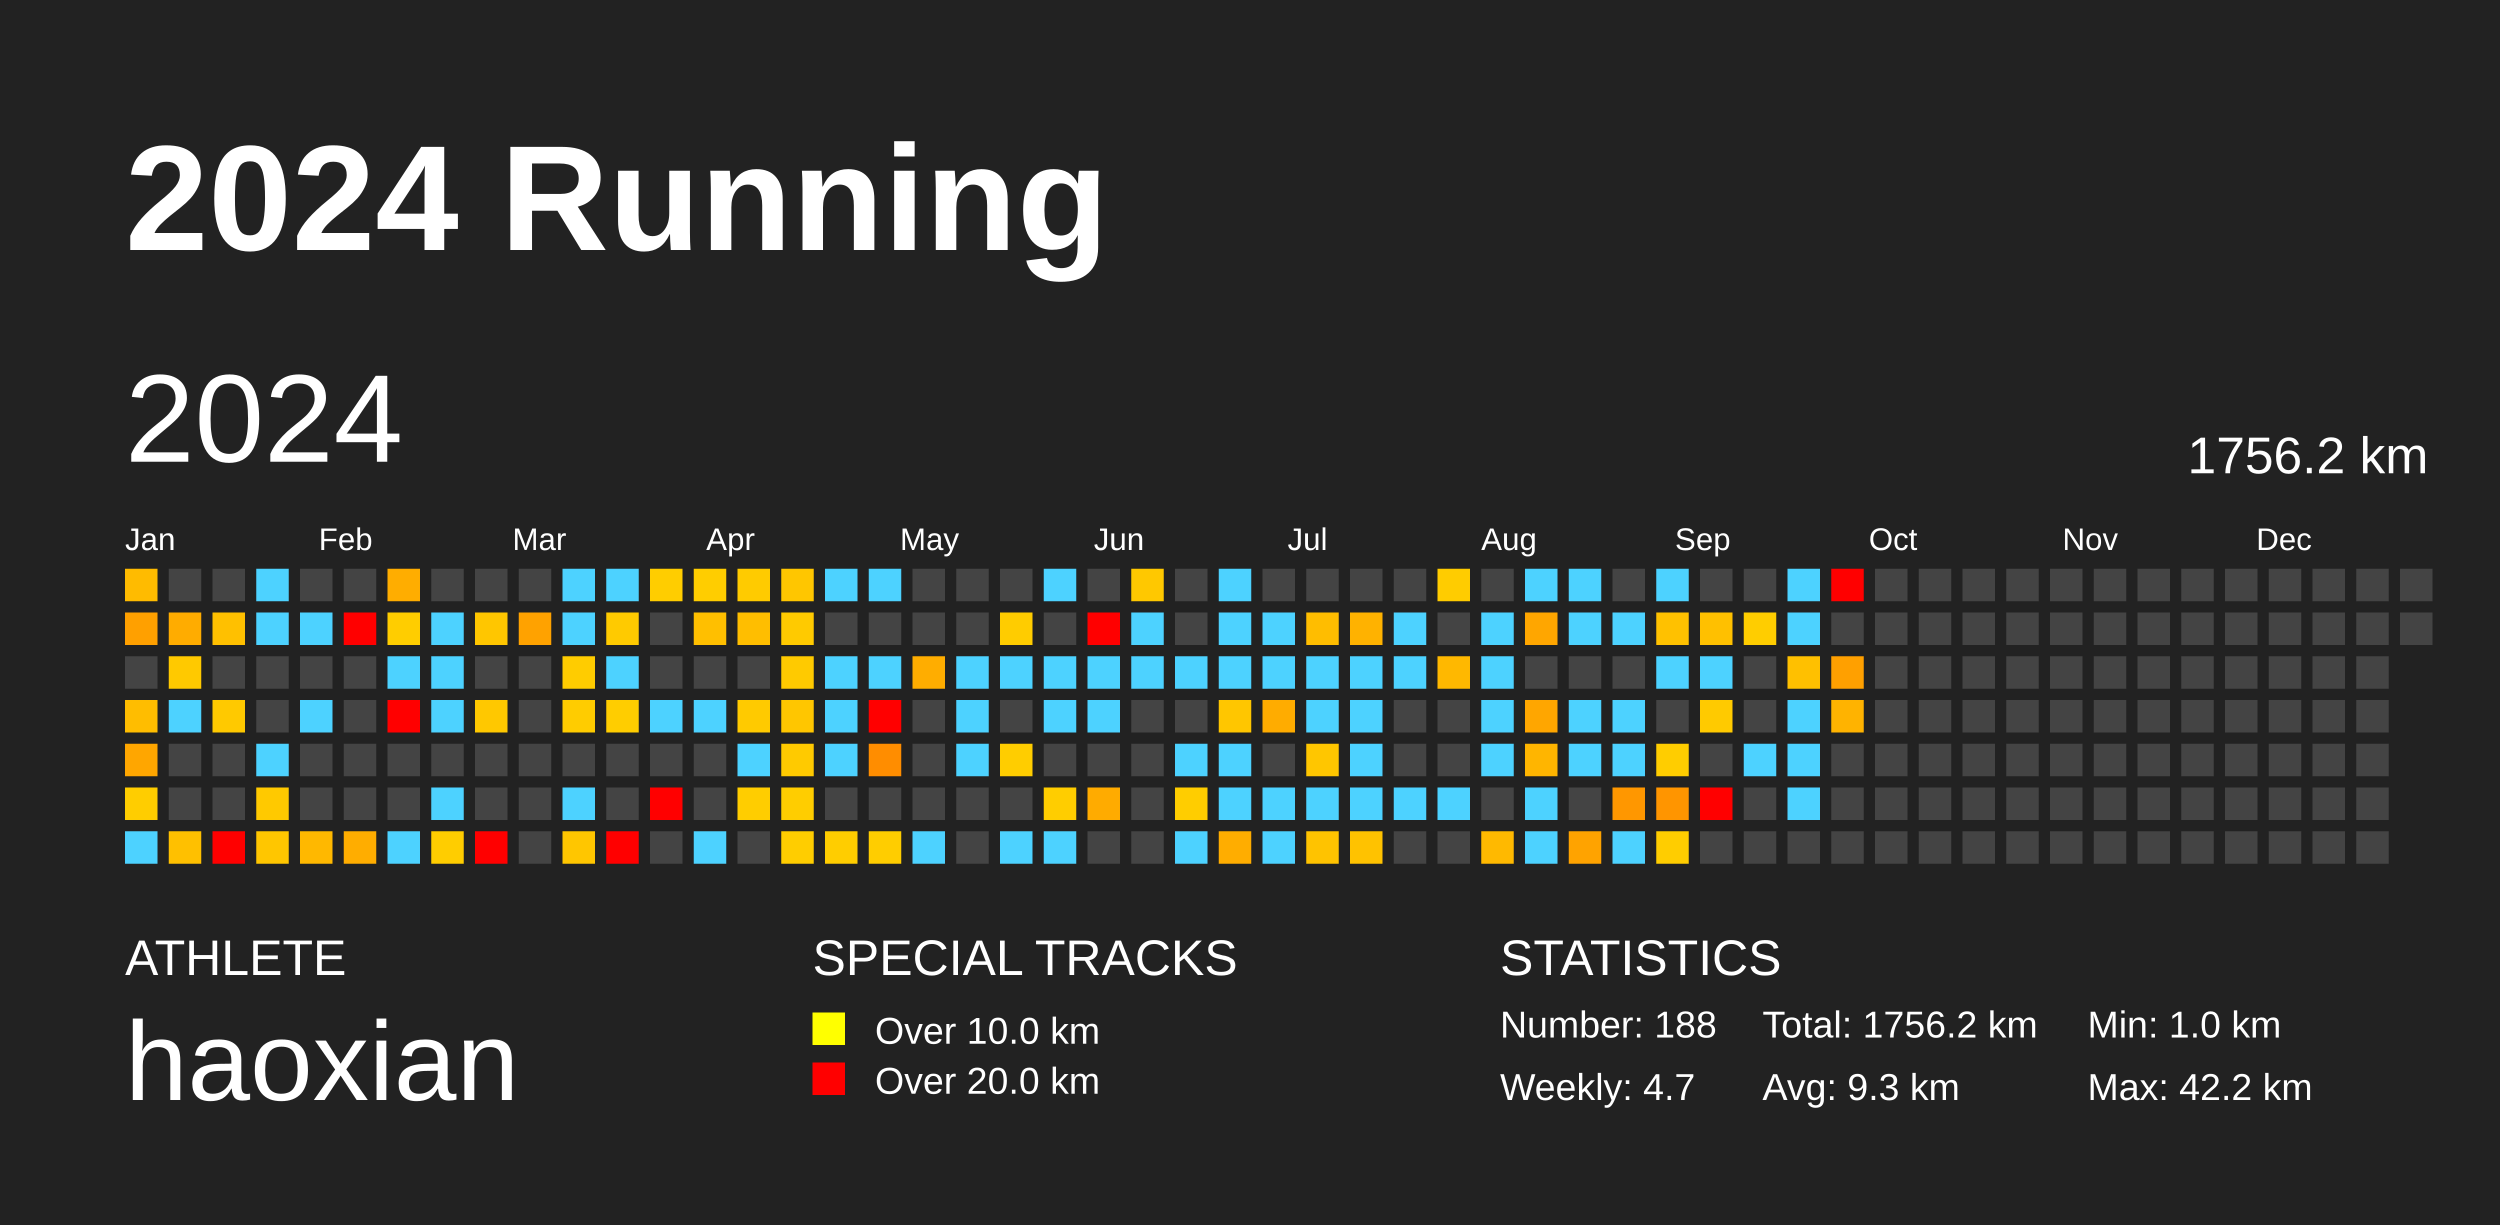
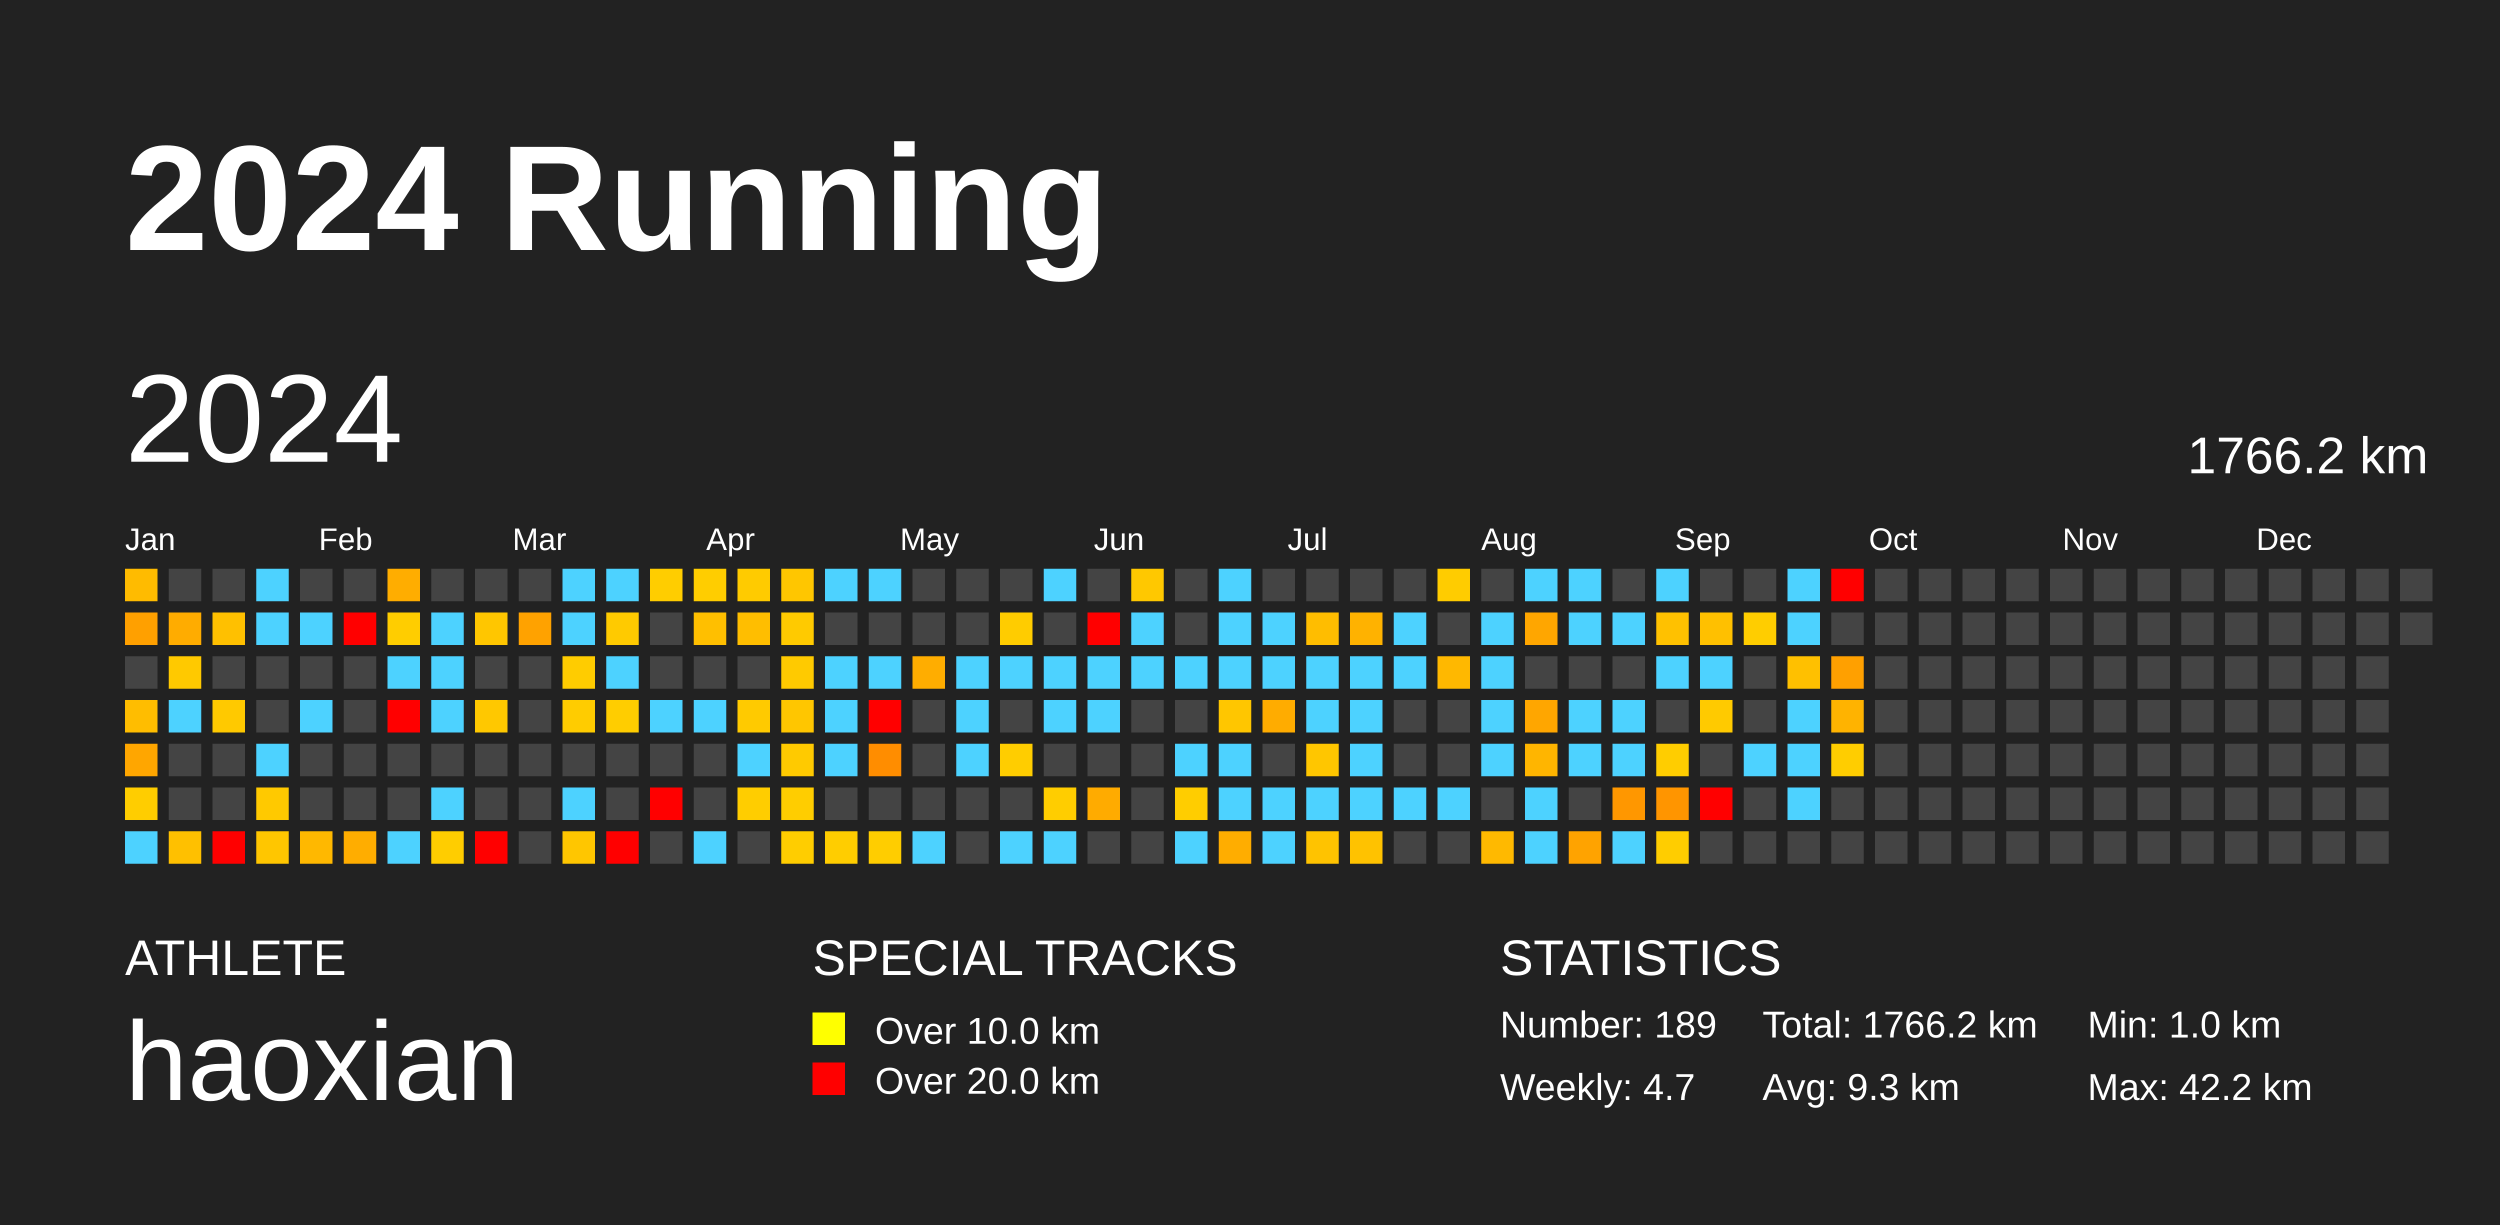
<svg xmlns="http://www.w3.org/2000/svg" baseProfile="full" height="98mm" version="1.1" viewBox="0,0,200,98" width="200mm">
  <defs />
  <rect fill="#222222" height="98" width="200" x="0" y="0" />
  <text fill="#FFFFFF" style="font-size:12px; font-family:Arial; font-weight:bold;" x="10" y="20">2024 Running</text>
  <text fill="#FFFFFF" style="font-size:4px; font-family:Arial" x="10" y="78">ATHLETE</text>
  <text fill="#FFFFFF" style="font-size:9px; font-family:Arial" x="10" y="88">haoxian</text>
  <text fill="#FFFFFF" style="font-size:4px; font-family:Arial" x="65" y="78">SPECIAL TRACKS</text>
  <rect fill="yellow" height="2.6" width="2.6" x="65" y="81" />
  <text fill="#FFFFFF" style="font-size:3px; font-family:Arial" x="70" y="83.5">Over 10.0 km</text>
  <rect fill="red" height="2.6" width="2.6" x="65" y="85" />
  <text fill="#FFFFFF" style="font-size:3px; font-family:Arial" x="70" y="87.5">Over 20.0 km</text>
  <text fill="#FFFFFF" style="font-size:4px; font-family:Arial" x="120" y="78">STATISTICS</text>
-   <text fill="#FFFFFF" style="font-size:3px; font-family:Arial" x="120" y="83">Number: 188</text>
+   <text fill="#FFFFFF" style="font-size:3px; font-family:Arial" x="120" y="83">Number: 189</text>
  <text fill="#FFFFFF" style="font-size:3px; font-family:Arial" x="120" y="88">Weekly: 4.7</text>
-   <text fill="#FFFFFF" style="font-size:3px; font-family:Arial" x="141" y="83">Total: 1756.2 km</text>
+   <text fill="#FFFFFF" style="font-size:3px; font-family:Arial" x="141" y="83">Total: 1766.2 km</text>
  <text fill="#FFFFFF" style="font-size:3px; font-family:Arial" x="141" y="88">Avg: 9.3 km</text>
  <text fill="#FFFFFF" style="font-size:3px; font-family:Arial" x="167" y="83">Min: 1.0 km</text>
  <text fill="#FFFFFF" style="font-size:3px; font-family:Arial" x="167" y="88">Max: 42.2 km</text>
  <text dominant-baseline="hanging" fill="#FFFFFF" style="font-size:10.0px; font-family:Arial;" x="10" y="30">2024</text>
-   <text dominant-baseline="hanging" fill="#FFFFFF" style="font-size:4.125px; font-family:Arial;" x="175" y="35">1756.2 km</text>
+   <text dominant-baseline="hanging" fill="#FFFFFF" style="font-size:4.125px; font-family:Arial;" x="175" y="35">1766.2 km</text>
  <text fill="#FFFFFF" style="font-size:2.5px; font-family:Arial" x="10.0" y="44">Jan</text>
  <text fill="#FFFFFF" style="font-size:2.5px; font-family:Arial" x="25.5" y="44">Feb</text>
  <text fill="#FFFFFF" style="font-size:2.5px; font-family:Arial" x="41.0" y="44">Mar</text>
  <text fill="#FFFFFF" style="font-size:2.5px; font-family:Arial" x="56.5" y="44">Apr</text>
  <text fill="#FFFFFF" style="font-size:2.5px; font-family:Arial" x="72.0" y="44">May</text>
  <text fill="#FFFFFF" style="font-size:2.5px; font-family:Arial" x="87.5" y="44">Jun</text>
  <text fill="#FFFFFF" style="font-size:2.5px; font-family:Arial" x="103.0" y="44">Jul</text>
  <text fill="#FFFFFF" style="font-size:2.5px; font-family:Arial" x="118.5" y="44">Aug</text>
  <text fill="#FFFFFF" style="font-size:2.5px; font-family:Arial" x="134.0" y="44">Sep</text>
  <text fill="#FFFFFF" style="font-size:2.5px; font-family:Arial" x="149.5" y="44">Oct</text>
  <text fill="#FFFFFF" style="font-size:2.5px; font-family:Arial" x="165.0" y="44">Nov</text>
  <text fill="#FFFFFF" style="font-size:2.5px; font-family:Arial" x="180.5" y="44">Dec</text>
  <rect fill="#ffbb00" height="2.6" width="2.6" x="10.0" y="45.5" />
  <rect fill="#ffa000" height="2.6" width="2.6" x="10.0" y="49.0" />
  <rect fill="#444444" height="2.6" width="2.6" x="10.0" y="52.5" />
  <rect fill="#ffbd00" height="2.6" width="2.6" x="10.0" y="56.0" />
  <rect fill="#ffa600" height="2.6" width="2.6" x="10.0" y="59.5" />
  <rect fill="#ffcd00" height="2.6" width="2.6" x="10.0" y="63.0" />
  <rect fill="#4dd2ff" height="2.6" width="2.6" x="10.0" y="66.5" />
  <rect fill="#444444" height="2.6" width="2.6" x="13.5" y="45.5" />
  <rect fill="#ffac00" height="2.6" width="2.6" x="13.5" y="49.0" />
  <rect fill="#ffc900" height="2.6" width="2.6" x="13.5" y="52.5" />
  <rect fill="#4dd2ff" height="2.6" width="2.6" x="13.5" y="56.0" />
  <rect fill="#444444" height="2.6" width="2.6" x="13.5" y="59.5" />
  <rect fill="#444444" height="2.6" width="2.6" x="13.5" y="63.0" />
  <rect fill="#ffc000" height="2.6" width="2.6" x="13.5" y="66.5" />
  <rect fill="#444444" height="2.6" width="2.6" x="17.0" y="45.5" />
  <rect fill="#ffc000" height="2.6" width="2.6" x="17.0" y="49.0" />
  <rect fill="#444444" height="2.6" width="2.6" x="17.0" y="52.5" />
  <rect fill="#ffc900" height="2.6" width="2.6" x="17.0" y="56.0" />
  <rect fill="#444444" height="2.6" width="2.6" x="17.0" y="59.5" />
  <rect fill="#444444" height="2.6" width="2.6" x="17.0" y="63.0" />
  <rect fill="red" height="2.6" width="2.6" x="17.0" y="66.5" />
  <rect fill="#4dd2ff" height="2.6" width="2.6" x="20.5" y="45.5" />
  <rect fill="#4dd2ff" height="2.6" width="2.6" x="20.5" y="49.0" />
  <rect fill="#444444" height="2.6" width="2.6" x="20.5" y="52.5" />
  <rect fill="#444444" height="2.6" width="2.6" x="20.5" y="56.0" />
  <rect fill="#4dd2ff" height="2.6" width="2.6" x="20.5" y="59.5" />
  <rect fill="#ffc900" height="2.6" width="2.6" x="20.5" y="63.0" />
  <rect fill="#ffc600" height="2.6" width="2.6" x="20.5" y="66.5" />
  <rect fill="#444444" height="2.6" width="2.6" x="24.0" y="45.5" />
  <rect fill="#4dd2ff" height="2.6" width="2.6" x="24.0" y="49.0" />
  <rect fill="#444444" height="2.6" width="2.6" x="24.0" y="52.5" />
  <rect fill="#4dd2ff" height="2.6" width="2.6" x="24.0" y="56.0" />
  <rect fill="#444444" height="2.6" width="2.6" x="24.0" y="59.5" />
  <rect fill="#444444" height="2.6" width="2.6" x="24.0" y="63.0" />
  <rect fill="#ffb800" height="2.6" width="2.6" x="24.0" y="66.5" />
  <rect fill="#444444" height="2.6" width="2.6" x="27.5" y="45.5" />
  <rect fill="red" height="2.6" width="2.6" x="27.5" y="49.0" />
  <rect fill="#444444" height="2.6" width="2.6" x="27.5" y="52.5" />
  <rect fill="#444444" height="2.6" width="2.6" x="27.5" y="56.0" />
  <rect fill="#444444" height="2.6" width="2.6" x="27.5" y="59.5" />
  <rect fill="#444444" height="2.6" width="2.6" x="27.5" y="63.0" />
  <rect fill="#ffad00" height="2.6" width="2.6" x="27.5" y="66.5" />
  <rect fill="#ffad00" height="2.6" width="2.6" x="31.0" y="45.5" />
  <rect fill="#ffcd00" height="2.6" width="2.6" x="31.0" y="49.0" />
  <rect fill="#4dd2ff" height="2.6" width="2.6" x="31.0" y="52.5" />
  <rect fill="red" height="2.6" width="2.6" x="31.0" y="56.0" />
  <rect fill="#444444" height="2.6" width="2.6" x="31.0" y="59.5" />
  <rect fill="#444444" height="2.6" width="2.6" x="31.0" y="63.0" />
  <rect fill="#4dd2ff" height="2.6" width="2.6" x="31.0" y="66.5" />
  <rect fill="#444444" height="2.6" width="2.6" x="34.5" y="45.5" />
  <rect fill="#4dd2ff" height="2.6" width="2.6" x="34.5" y="49.0" />
  <rect fill="#4dd2ff" height="2.6" width="2.6" x="34.5" y="52.5" />
  <rect fill="#4dd2ff" height="2.6" width="2.6" x="34.5" y="56.0" />
  <rect fill="#444444" height="2.6" width="2.6" x="34.5" y="59.5" />
  <rect fill="#4dd2ff" height="2.6" width="2.6" x="34.5" y="63.0" />
  <rect fill="#ffcd00" height="2.6" width="2.6" x="34.5" y="66.5" />
  <rect fill="#444444" height="2.6" width="2.6" x="38.0" y="45.5" />
  <rect fill="#ffc600" height="2.6" width="2.6" x="38.0" y="49.0" />
  <rect fill="#444444" height="2.6" width="2.6" x="38.0" y="52.5" />
  <rect fill="#ffc800" height="2.6" width="2.6" x="38.0" y="56.0" />
  <rect fill="#444444" height="2.6" width="2.6" x="38.0" y="59.5" />
  <rect fill="#444444" height="2.6" width="2.6" x="38.0" y="63.0" />
  <rect fill="red" height="2.6" width="2.6" x="38.0" y="66.5" />
  <rect fill="#444444" height="2.6" width="2.6" x="41.5" y="45.5" />
  <rect fill="#ffa200" height="2.6" width="2.6" x="41.5" y="49.0" />
  <rect fill="#444444" height="2.6" width="2.6" x="41.5" y="52.5" />
  <rect fill="#444444" height="2.6" width="2.6" x="41.5" y="56.0" />
  <rect fill="#444444" height="2.6" width="2.6" x="41.5" y="59.5" />
  <rect fill="#444444" height="2.6" width="2.6" x="41.5" y="63.0" />
  <rect fill="#444444" height="2.6" width="2.6" x="41.5" y="66.5" />
  <rect fill="#4dd2ff" height="2.6" width="2.6" x="45.0" y="45.5" />
  <rect fill="#4dd2ff" height="2.6" width="2.6" x="45.0" y="49.0" />
  <rect fill="#ffcc00" height="2.6" width="2.6" x="45.0" y="52.5" />
  <rect fill="#ffcc00" height="2.6" width="2.6" x="45.0" y="56.0" />
  <rect fill="#444444" height="2.6" width="2.6" x="45.0" y="59.5" />
  <rect fill="#4dd2ff" height="2.6" width="2.6" x="45.0" y="63.0" />
  <rect fill="#ffc600" height="2.6" width="2.6" x="45.0" y="66.5" />
  <rect fill="#4dd2ff" height="2.6" width="2.6" x="48.5" y="45.5" />
  <rect fill="#ffca00" height="2.6" width="2.6" x="48.5" y="49.0" />
  <rect fill="#4dd2ff" height="2.6" width="2.6" x="48.5" y="52.5" />
  <rect fill="#ffcd00" height="2.6" width="2.6" x="48.5" y="56.0" />
  <rect fill="#444444" height="2.6" width="2.6" x="48.5" y="59.5" />
  <rect fill="#444444" height="2.6" width="2.6" x="48.5" y="63.0" />
  <rect fill="red" height="2.6" width="2.6" x="48.5" y="66.5" />
  <rect fill="#ffcd00" height="2.6" width="2.6" x="52.0" y="45.5" />
  <rect fill="#444444" height="2.6" width="2.6" x="52.0" y="49.0" />
  <rect fill="#444444" height="2.6" width="2.6" x="52.0" y="52.5" />
  <rect fill="#4dd2ff" height="2.6" width="2.6" x="52.0" y="56.0" />
  <rect fill="#444444" height="2.6" width="2.6" x="52.0" y="59.5" />
  <rect fill="red" height="2.6" width="2.6" x="52.0" y="63.0" />
  <rect fill="#444444" height="2.6" width="2.6" x="52.0" y="66.5" />
  <rect fill="#ffcd00" height="2.6" width="2.6" x="55.5" y="45.5" />
  <rect fill="#ffbf00" height="2.6" width="2.6" x="55.5" y="49.0" />
  <rect fill="#444444" height="2.6" width="2.6" x="55.5" y="52.5" />
  <rect fill="#4dd2ff" height="2.6" width="2.6" x="55.5" y="56.0" />
  <rect fill="#444444" height="2.6" width="2.6" x="55.5" y="59.5" />
  <rect fill="#444444" height="2.6" width="2.6" x="55.5" y="63.0" />
  <rect fill="#4dd2ff" height="2.6" width="2.6" x="55.5" y="66.5" />
  <rect fill="#ffcb00" height="2.6" width="2.6" x="59.0" y="45.5" />
  <rect fill="#ffbe00" height="2.6" width="2.6" x="59.0" y="49.0" />
  <rect fill="#444444" height="2.6" width="2.6" x="59.0" y="52.5" />
  <rect fill="#ffca00" height="2.6" width="2.6" x="59.0" y="56.0" />
  <rect fill="#4dd2ff" height="2.6" width="2.6" x="59.0" y="59.5" />
  <rect fill="#ffcd00" height="2.6" width="2.6" x="59.0" y="63.0" />
  <rect fill="#444444" height="2.6" width="2.6" x="59.0" y="66.5" />
  <rect fill="#ffc600" height="2.6" width="2.6" x="62.5" y="45.5" />
  <rect fill="#ffca00" height="2.6" width="2.6" x="62.5" y="49.0" />
  <rect fill="#ffca00" height="2.6" width="2.6" x="62.5" y="52.5" />
  <rect fill="#ffc600" height="2.6" width="2.6" x="62.5" y="56.0" />
  <rect fill="#ffca00" height="2.6" width="2.6" x="62.5" y="59.5" />
  <rect fill="#ffcd00" height="2.6" width="2.6" x="62.5" y="63.0" />
  <rect fill="#ffcd00" height="2.6" width="2.6" x="62.5" y="66.5" />
  <rect fill="#4dd2ff" height="2.6" width="2.6" x="66.0" y="45.5" />
  <rect fill="#444444" height="2.6" width="2.6" x="66.0" y="49.0" />
  <rect fill="#4dd2ff" height="2.6" width="2.6" x="66.0" y="52.5" />
  <rect fill="#4dd2ff" height="2.6" width="2.6" x="66.0" y="56.0" />
  <rect fill="#4dd2ff" height="2.6" width="2.6" x="66.0" y="59.5" />
  <rect fill="#444444" height="2.6" width="2.6" x="66.0" y="63.0" />
  <rect fill="#ffcd00" height="2.6" width="2.6" x="66.0" y="66.5" />
  <rect fill="#4dd2ff" height="2.6" width="2.6" x="69.5" y="45.5" />
  <rect fill="#444444" height="2.6" width="2.6" x="69.5" y="49.0" />
  <rect fill="#4dd2ff" height="2.6" width="2.6" x="69.5" y="52.5" />
  <rect fill="red" height="2.6" width="2.6" x="69.5" y="56.0" />
  <rect fill="#ff8d00" height="2.6" width="2.6" x="69.5" y="59.5" />
  <rect fill="#444444" height="2.6" width="2.6" x="69.5" y="63.0" />
  <rect fill="#ffcd00" height="2.6" width="2.6" x="69.5" y="66.5" />
  <rect fill="#444444" height="2.6" width="2.6" x="73.0" y="45.5" />
  <rect fill="#444444" height="2.6" width="2.6" x="73.0" y="49.0" />
  <rect fill="#ffad00" height="2.6" width="2.6" x="73.0" y="52.5" />
  <rect fill="#444444" height="2.6" width="2.6" x="73.0" y="56.0" />
  <rect fill="#444444" height="2.6" width="2.6" x="73.0" y="59.5" />
  <rect fill="#444444" height="2.6" width="2.6" x="73.0" y="63.0" />
  <rect fill="#4dd2ff" height="2.6" width="2.6" x="73.0" y="66.5" />
  <rect fill="#444444" height="2.6" width="2.6" x="76.5" y="45.5" />
  <rect fill="#444444" height="2.6" width="2.6" x="76.5" y="49.0" />
  <rect fill="#4dd2ff" height="2.6" width="2.6" x="76.5" y="52.5" />
  <rect fill="#4dd2ff" height="2.6" width="2.6" x="76.5" y="56.0" />
  <rect fill="#4dd2ff" height="2.6" width="2.6" x="76.5" y="59.5" />
  <rect fill="#444444" height="2.6" width="2.6" x="76.5" y="63.0" />
  <rect fill="#444444" height="2.6" width="2.6" x="76.5" y="66.5" />
  <rect fill="#444444" height="2.6" width="2.6" x="80.0" y="45.5" />
  <rect fill="#ffcc00" height="2.6" width="2.6" x="80.0" y="49.0" />
  <rect fill="#4dd2ff" height="2.6" width="2.6" x="80.0" y="52.5" />
  <rect fill="#444444" height="2.6" width="2.6" x="80.0" y="56.0" />
  <rect fill="#ffcd00" height="2.6" width="2.6" x="80.0" y="59.5" />
  <rect fill="#444444" height="2.6" width="2.6" x="80.0" y="63.0" />
  <rect fill="#4dd2ff" height="2.6" width="2.6" x="80.0" y="66.5" />
  <rect fill="#4dd2ff" height="2.6" width="2.6" x="83.5" y="45.5" />
  <rect fill="#444444" height="2.6" width="2.6" x="83.5" y="49.0" />
  <rect fill="#4dd2ff" height="2.6" width="2.6" x="83.5" y="52.5" />
  <rect fill="#4dd2ff" height="2.6" width="2.6" x="83.5" y="56.0" />
  <rect fill="#444444" height="2.6" width="2.6" x="83.5" y="59.5" />
  <rect fill="#ffcd00" height="2.6" width="2.6" x="83.5" y="63.0" />
  <rect fill="#4dd2ff" height="2.6" width="2.6" x="83.5" y="66.5" />
  <rect fill="#444444" height="2.6" width="2.6" x="87.0" y="45.5" />
  <rect fill="red" height="2.6" width="2.6" x="87.0" y="49.0" />
  <rect fill="#4dd2ff" height="2.6" width="2.6" x="87.0" y="52.5" />
  <rect fill="#4dd2ff" height="2.6" width="2.6" x="87.0" y="56.0" />
  <rect fill="#444444" height="2.6" width="2.6" x="87.0" y="59.5" />
  <rect fill="#ffab00" height="2.6" width="2.6" x="87.0" y="63.0" />
  <rect fill="#444444" height="2.6" width="2.6" x="87.0" y="66.5" />
  <rect fill="#ffc800" height="2.6" width="2.6" x="90.5" y="45.5" />
  <rect fill="#4dd2ff" height="2.6" width="2.6" x="90.5" y="49.0" />
  <rect fill="#4dd2ff" height="2.6" width="2.6" x="90.5" y="52.5" />
  <rect fill="#444444" height="2.6" width="2.6" x="90.5" y="56.0" />
  <rect fill="#444444" height="2.6" width="2.6" x="90.5" y="59.5" />
  <rect fill="#444444" height="2.6" width="2.6" x="90.5" y="63.0" />
  <rect fill="#444444" height="2.6" width="2.6" x="90.5" y="66.5" />
  <rect fill="#444444" height="2.6" width="2.6" x="94.0" y="45.5" />
  <rect fill="#444444" height="2.6" width="2.6" x="94.0" y="49.0" />
  <rect fill="#4dd2ff" height="2.6" width="2.6" x="94.0" y="52.5" />
  <rect fill="#444444" height="2.6" width="2.6" x="94.0" y="56.0" />
  <rect fill="#4dd2ff" height="2.6" width="2.6" x="94.0" y="59.5" />
  <rect fill="#ffcd00" height="2.6" width="2.6" x="94.0" y="63.0" />
  <rect fill="#4dd2ff" height="2.6" width="2.6" x="94.0" y="66.5" />
  <rect fill="#4dd2ff" height="2.6" width="2.6" x="97.5" y="45.5" />
  <rect fill="#4dd2ff" height="2.6" width="2.6" x="97.5" y="49.0" />
  <rect fill="#4dd2ff" height="2.6" width="2.6" x="97.5" y="52.5" />
  <rect fill="#ffc600" height="2.6" width="2.6" x="97.5" y="56.0" />
  <rect fill="#4dd2ff" height="2.6" width="2.6" x="97.5" y="59.5" />
  <rect fill="#4dd2ff" height="2.6" width="2.6" x="97.5" y="63.0" />
  <rect fill="#ffad00" height="2.6" width="2.6" x="97.5" y="66.5" />
  <rect fill="#444444" height="2.6" width="2.6" x="101.0" y="45.5" />
  <rect fill="#4dd2ff" height="2.6" width="2.6" x="101.0" y="49.0" />
  <rect fill="#4dd2ff" height="2.6" width="2.6" x="101.0" y="52.5" />
  <rect fill="#ffac00" height="2.6" width="2.6" x="101.0" y="56.0" />
  <rect fill="#444444" height="2.6" width="2.6" x="101.0" y="59.5" />
  <rect fill="#4dd2ff" height="2.6" width="2.6" x="101.0" y="63.0" />
  <rect fill="#4dd2ff" height="2.6" width="2.6" x="101.0" y="66.5" />
  <rect fill="#444444" height="2.6" width="2.6" x="104.5" y="45.5" />
  <rect fill="#ffbd00" height="2.6" width="2.6" x="104.5" y="49.0" />
  <rect fill="#4dd2ff" height="2.6" width="2.6" x="104.5" y="52.5" />
  <rect fill="#4dd2ff" height="2.6" width="2.6" x="104.5" y="56.0" />
  <rect fill="#ffc600" height="2.6" width="2.6" x="104.5" y="59.5" />
  <rect fill="#4dd2ff" height="2.6" width="2.6" x="104.5" y="63.0" />
  <rect fill="#ffc300" height="2.6" width="2.6" x="104.5" y="66.5" />
  <rect fill="#444444" height="2.6" width="2.6" x="108.0" y="45.5" />
  <rect fill="#ffb200" height="2.6" width="2.6" x="108.0" y="49.0" />
  <rect fill="#4dd2ff" height="2.6" width="2.6" x="108.0" y="52.5" />
  <rect fill="#4dd2ff" height="2.6" width="2.6" x="108.0" y="56.0" />
  <rect fill="#4dd2ff" height="2.6" width="2.6" x="108.0" y="59.5" />
  <rect fill="#4dd2ff" height="2.6" width="2.6" x="108.0" y="63.0" />
  <rect fill="#ffc200" height="2.6" width="2.6" x="108.0" y="66.5" />
  <rect fill="#444444" height="2.6" width="2.6" x="111.5" y="45.5" />
  <rect fill="#4dd2ff" height="2.6" width="2.6" x="111.5" y="49.0" />
  <rect fill="#4dd2ff" height="2.6" width="2.6" x="111.5" y="52.5" />
  <rect fill="#444444" height="2.6" width="2.6" x="111.5" y="56.0" />
  <rect fill="#444444" height="2.6" width="2.6" x="111.5" y="59.5" />
  <rect fill="#4dd2ff" height="2.6" width="2.6" x="111.5" y="63.0" />
  <rect fill="#444444" height="2.6" width="2.6" x="111.5" y="66.5" />
  <rect fill="#ffcc00" height="2.6" width="2.6" x="115.0" y="45.5" />
  <rect fill="#444444" height="2.6" width="2.6" x="115.0" y="49.0" />
  <rect fill="#ffb800" height="2.6" width="2.6" x="115.0" y="52.5" />
  <rect fill="#444444" height="2.6" width="2.6" x="115.0" y="56.0" />
  <rect fill="#444444" height="2.6" width="2.6" x="115.0" y="59.5" />
  <rect fill="#4dd2ff" height="2.6" width="2.6" x="115.0" y="63.0" />
  <rect fill="#444444" height="2.6" width="2.6" x="115.0" y="66.5" />
  <rect fill="#444444" height="2.6" width="2.6" x="118.5" y="45.5" />
  <rect fill="#4dd2ff" height="2.6" width="2.6" x="118.5" y="49.0" />
  <rect fill="#4dd2ff" height="2.6" width="2.6" x="118.5" y="52.5" />
  <rect fill="#4dd2ff" height="2.6" width="2.6" x="118.5" y="56.0" />
  <rect fill="#4dd2ff" height="2.6" width="2.6" x="118.5" y="59.5" />
  <rect fill="#444444" height="2.6" width="2.6" x="118.5" y="63.0" />
  <rect fill="#ffb900" height="2.6" width="2.6" x="118.5" y="66.5" />
  <rect fill="#4dd2ff" height="2.6" width="2.6" x="122.0" y="45.5" />
  <rect fill="#ffa600" height="2.6" width="2.6" x="122.0" y="49.0" />
  <rect fill="#444444" height="2.6" width="2.6" x="122.0" y="52.5" />
  <rect fill="#ffa600" height="2.6" width="2.6" x="122.0" y="56.0" />
  <rect fill="#ffb500" height="2.6" width="2.6" x="122.0" y="59.5" />
  <rect fill="#4dd2ff" height="2.6" width="2.6" x="122.0" y="63.0" />
  <rect fill="#4dd2ff" height="2.6" width="2.6" x="122.0" y="66.5" />
  <rect fill="#4dd2ff" height="2.6" width="2.6" x="125.5" y="45.5" />
  <rect fill="#4dd2ff" height="2.6" width="2.6" x="125.5" y="49.0" />
  <rect fill="#444444" height="2.6" width="2.6" x="125.5" y="52.5" />
  <rect fill="#4dd2ff" height="2.6" width="2.6" x="125.5" y="56.0" />
  <rect fill="#4dd2ff" height="2.6" width="2.6" x="125.5" y="59.5" />
  <rect fill="#444444" height="2.6" width="2.6" x="125.5" y="63.0" />
  <rect fill="#ffa300" height="2.6" width="2.6" x="125.5" y="66.5" />
  <rect fill="#444444" height="2.6" width="2.6" x="129.0" y="45.5" />
  <rect fill="#4dd2ff" height="2.6" width="2.6" x="129.0" y="49.0" />
  <rect fill="#444444" height="2.6" width="2.6" x="129.0" y="52.5" />
  <rect fill="#4dd2ff" height="2.6" width="2.6" x="129.0" y="56.0" />
  <rect fill="#4dd2ff" height="2.6" width="2.6" x="129.0" y="59.5" />
  <rect fill="#ff9700" height="2.6" width="2.6" x="129.0" y="63.0" />
  <rect fill="#4dd2ff" height="2.6" width="2.6" x="129.0" y="66.5" />
  <rect fill="#4dd2ff" height="2.6" width="2.6" x="132.5" y="45.5" />
  <rect fill="#ffc100" height="2.6" width="2.6" x="132.5" y="49.0" />
  <rect fill="#4dd2ff" height="2.6" width="2.6" x="132.5" y="52.5" />
  <rect fill="#444444" height="2.6" width="2.6" x="132.5" y="56.0" />
  <rect fill="#ffcd00" height="2.6" width="2.6" x="132.5" y="59.5" />
  <rect fill="#ff9500" height="2.6" width="2.6" x="132.5" y="63.0" />
  <rect fill="#ffcd00" height="2.6" width="2.6" x="132.5" y="66.5" />
  <rect fill="#444444" height="2.6" width="2.6" x="136.0" y="45.5" />
  <rect fill="#ffc000" height="2.6" width="2.6" x="136.0" y="49.0" />
  <rect fill="#4dd2ff" height="2.6" width="2.6" x="136.0" y="52.5" />
  <rect fill="#ffca00" height="2.6" width="2.6" x="136.0" y="56.0" />
  <rect fill="#444444" height="2.6" width="2.6" x="136.0" y="59.5" />
  <rect fill="red" height="2.6" width="2.6" x="136.0" y="63.0" />
  <rect fill="#444444" height="2.6" width="2.6" x="136.0" y="66.5" />
  <rect fill="#444444" height="2.6" width="2.6" x="139.5" y="45.5" />
  <rect fill="#ffcd00" height="2.6" width="2.6" x="139.5" y="49.0" />
  <rect fill="#444444" height="2.6" width="2.6" x="139.5" y="52.5" />
  <rect fill="#444444" height="2.6" width="2.6" x="139.5" y="56.0" />
  <rect fill="#4dd2ff" height="2.6" width="2.6" x="139.5" y="59.5" />
  <rect fill="#444444" height="2.6" width="2.6" x="139.5" y="63.0" />
  <rect fill="#444444" height="2.6" width="2.6" x="139.5" y="66.5" />
  <rect fill="#4dd2ff" height="2.6" width="2.6" x="143.0" y="45.5" />
  <rect fill="#4dd2ff" height="2.6" width="2.6" x="143.0" y="49.0" />
  <rect fill="#ffc000" height="2.6" width="2.6" x="143.0" y="52.5" />
  <rect fill="#4dd2ff" height="2.6" width="2.6" x="143.0" y="56.0" />
  <rect fill="#4dd2ff" height="2.6" width="2.6" x="143.0" y="59.5" />
  <rect fill="#4dd2ff" height="2.6" width="2.6" x="143.0" y="63.0" />
  <rect fill="#444444" height="2.6" width="2.6" x="143.0" y="66.5" />
  <rect fill="red" height="2.6" width="2.6" x="146.5" y="45.5" />
  <rect fill="#444444" height="2.6" width="2.6" x="146.5" y="49.0" />
  <rect fill="#ffa000" height="2.6" width="2.6" x="146.5" y="52.5" />
  <rect fill="#ffb300" height="2.6" width="2.6" x="146.5" y="56.0" />
-   <rect fill="#444444" height="2.6" width="2.6" x="146.5" y="59.5" />
+   <rect fill="#ffcd00" height="2.6" width="2.6" x="146.5" y="59.5" />
  <rect fill="#444444" height="2.6" width="2.6" x="146.5" y="63.0" />
  <rect fill="#444444" height="2.6" width="2.6" x="146.5" y="66.5" />
  <rect fill="#444444" height="2.6" width="2.6" x="150.0" y="45.5" />
  <rect fill="#444444" height="2.6" width="2.6" x="150.0" y="49.0" />
  <rect fill="#444444" height="2.6" width="2.6" x="150.0" y="52.5" />
  <rect fill="#444444" height="2.6" width="2.6" x="150.0" y="56.0" />
  <rect fill="#444444" height="2.6" width="2.6" x="150.0" y="59.5" />
  <rect fill="#444444" height="2.6" width="2.6" x="150.0" y="63.0" />
  <rect fill="#444444" height="2.6" width="2.6" x="150.0" y="66.5" />
  <rect fill="#444444" height="2.6" width="2.6" x="153.5" y="45.5" />
  <rect fill="#444444" height="2.6" width="2.6" x="153.5" y="49.0" />
  <rect fill="#444444" height="2.6" width="2.6" x="153.5" y="52.5" />
  <rect fill="#444444" height="2.6" width="2.6" x="153.5" y="56.0" />
  <rect fill="#444444" height="2.6" width="2.6" x="153.5" y="59.5" />
  <rect fill="#444444" height="2.6" width="2.6" x="153.5" y="63.0" />
  <rect fill="#444444" height="2.6" width="2.6" x="153.5" y="66.5" />
  <rect fill="#444444" height="2.6" width="2.6" x="157.0" y="45.5" />
  <rect fill="#444444" height="2.6" width="2.6" x="157.0" y="49.0" />
  <rect fill="#444444" height="2.6" width="2.6" x="157.0" y="52.5" />
  <rect fill="#444444" height="2.6" width="2.6" x="157.0" y="56.0" />
  <rect fill="#444444" height="2.6" width="2.6" x="157.0" y="59.5" />
  <rect fill="#444444" height="2.6" width="2.6" x="157.0" y="63.0" />
  <rect fill="#444444" height="2.6" width="2.6" x="157.0" y="66.5" />
  <rect fill="#444444" height="2.6" width="2.6" x="160.5" y="45.5" />
  <rect fill="#444444" height="2.6" width="2.6" x="160.5" y="49.0" />
  <rect fill="#444444" height="2.6" width="2.6" x="160.5" y="52.5" />
  <rect fill="#444444" height="2.6" width="2.6" x="160.5" y="56.0" />
  <rect fill="#444444" height="2.6" width="2.6" x="160.5" y="59.5" />
  <rect fill="#444444" height="2.6" width="2.6" x="160.5" y="63.0" />
  <rect fill="#444444" height="2.6" width="2.6" x="160.5" y="66.5" />
  <rect fill="#444444" height="2.6" width="2.6" x="164.0" y="45.5" />
  <rect fill="#444444" height="2.6" width="2.6" x="164.0" y="49.0" />
  <rect fill="#444444" height="2.6" width="2.6" x="164.0" y="52.5" />
  <rect fill="#444444" height="2.6" width="2.6" x="164.0" y="56.0" />
  <rect fill="#444444" height="2.6" width="2.6" x="164.0" y="59.5" />
  <rect fill="#444444" height="2.6" width="2.6" x="164.0" y="63.0" />
  <rect fill="#444444" height="2.6" width="2.6" x="164.0" y="66.5" />
  <rect fill="#444444" height="2.6" width="2.6" x="167.5" y="45.5" />
  <rect fill="#444444" height="2.6" width="2.6" x="167.5" y="49.0" />
  <rect fill="#444444" height="2.6" width="2.6" x="167.5" y="52.5" />
  <rect fill="#444444" height="2.6" width="2.6" x="167.5" y="56.0" />
  <rect fill="#444444" height="2.6" width="2.6" x="167.5" y="59.5" />
  <rect fill="#444444" height="2.6" width="2.6" x="167.5" y="63.0" />
  <rect fill="#444444" height="2.6" width="2.6" x="167.5" y="66.5" />
  <rect fill="#444444" height="2.6" width="2.6" x="171.0" y="45.5" />
  <rect fill="#444444" height="2.6" width="2.6" x="171.0" y="49.0" />
  <rect fill="#444444" height="2.6" width="2.6" x="171.0" y="52.5" />
  <rect fill="#444444" height="2.6" width="2.6" x="171.0" y="56.0" />
  <rect fill="#444444" height="2.6" width="2.6" x="171.0" y="59.5" />
  <rect fill="#444444" height="2.6" width="2.6" x="171.0" y="63.0" />
  <rect fill="#444444" height="2.6" width="2.6" x="171.0" y="66.5" />
  <rect fill="#444444" height="2.6" width="2.6" x="174.5" y="45.5" />
  <rect fill="#444444" height="2.6" width="2.6" x="174.5" y="49.0" />
  <rect fill="#444444" height="2.6" width="2.6" x="174.5" y="52.5" />
  <rect fill="#444444" height="2.6" width="2.6" x="174.5" y="56.0" />
  <rect fill="#444444" height="2.6" width="2.6" x="174.5" y="59.5" />
  <rect fill="#444444" height="2.6" width="2.6" x="174.5" y="63.0" />
  <rect fill="#444444" height="2.6" width="2.6" x="174.5" y="66.5" />
  <rect fill="#444444" height="2.6" width="2.6" x="178.0" y="45.5" />
  <rect fill="#444444" height="2.6" width="2.6" x="178.0" y="49.0" />
  <rect fill="#444444" height="2.6" width="2.6" x="178.0" y="52.5" />
  <rect fill="#444444" height="2.6" width="2.6" x="178.0" y="56.0" />
  <rect fill="#444444" height="2.6" width="2.6" x="178.0" y="59.5" />
  <rect fill="#444444" height="2.6" width="2.6" x="178.0" y="63.0" />
  <rect fill="#444444" height="2.6" width="2.6" x="178.0" y="66.5" />
  <rect fill="#444444" height="2.6" width="2.6" x="181.5" y="45.5" />
  <rect fill="#444444" height="2.6" width="2.6" x="181.5" y="49.0" />
  <rect fill="#444444" height="2.6" width="2.6" x="181.5" y="52.5" />
  <rect fill="#444444" height="2.6" width="2.6" x="181.5" y="56.0" />
  <rect fill="#444444" height="2.6" width="2.6" x="181.5" y="59.5" />
  <rect fill="#444444" height="2.6" width="2.6" x="181.5" y="63.0" />
  <rect fill="#444444" height="2.6" width="2.6" x="181.5" y="66.5" />
  <rect fill="#444444" height="2.6" width="2.6" x="185.0" y="45.5" />
  <rect fill="#444444" height="2.6" width="2.6" x="185.0" y="49.0" />
  <rect fill="#444444" height="2.6" width="2.6" x="185.0" y="52.5" />
  <rect fill="#444444" height="2.6" width="2.6" x="185.0" y="56.0" />
  <rect fill="#444444" height="2.6" width="2.6" x="185.0" y="59.5" />
  <rect fill="#444444" height="2.6" width="2.6" x="185.0" y="63.0" />
  <rect fill="#444444" height="2.6" width="2.6" x="185.0" y="66.5" />
  <rect fill="#444444" height="2.6" width="2.6" x="188.5" y="45.5" />
  <rect fill="#444444" height="2.6" width="2.6" x="188.5" y="49.0" />
  <rect fill="#444444" height="2.6" width="2.6" x="188.5" y="52.5" />
  <rect fill="#444444" height="2.6" width="2.6" x="188.5" y="56.0" />
  <rect fill="#444444" height="2.6" width="2.6" x="188.5" y="59.5" />
  <rect fill="#444444" height="2.6" width="2.6" x="188.5" y="63.0" />
  <rect fill="#444444" height="2.6" width="2.6" x="188.5" y="66.5" />
  <rect fill="#444444" height="2.6" width="2.6" x="192.0" y="45.5" />
  <rect fill="#444444" height="2.6" width="2.6" x="192.0" y="49.0" />
</svg>
